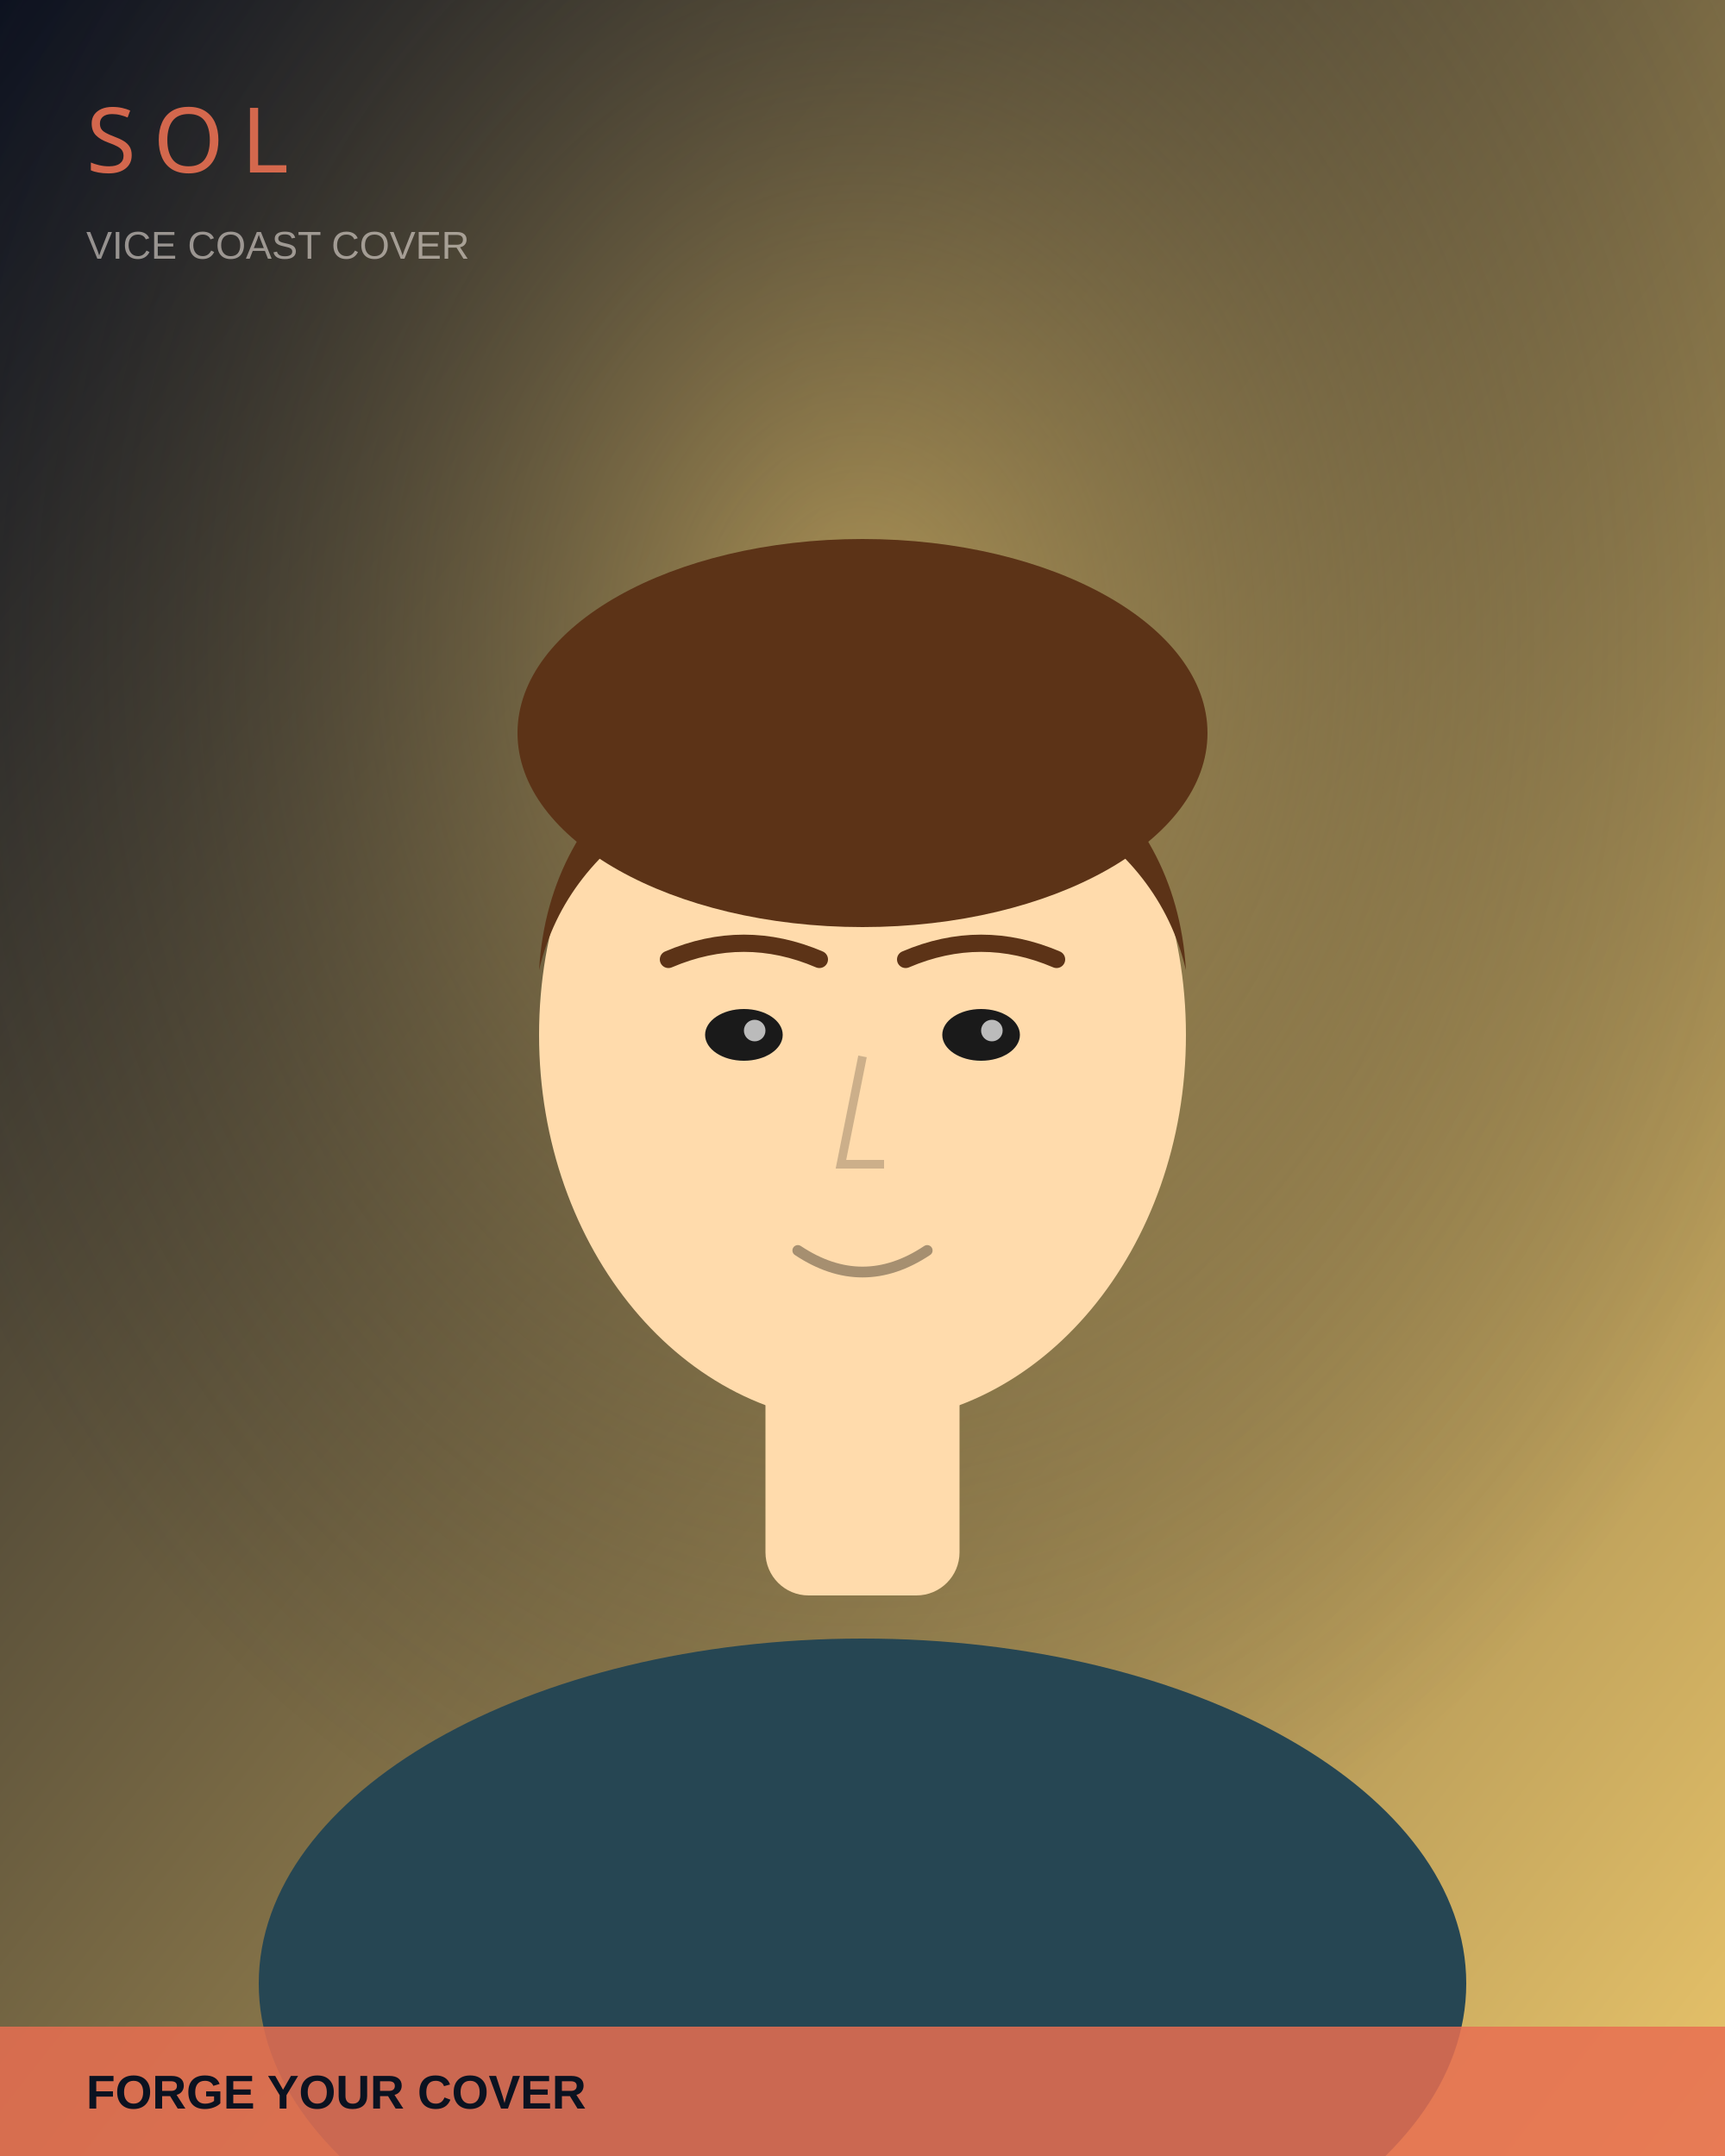
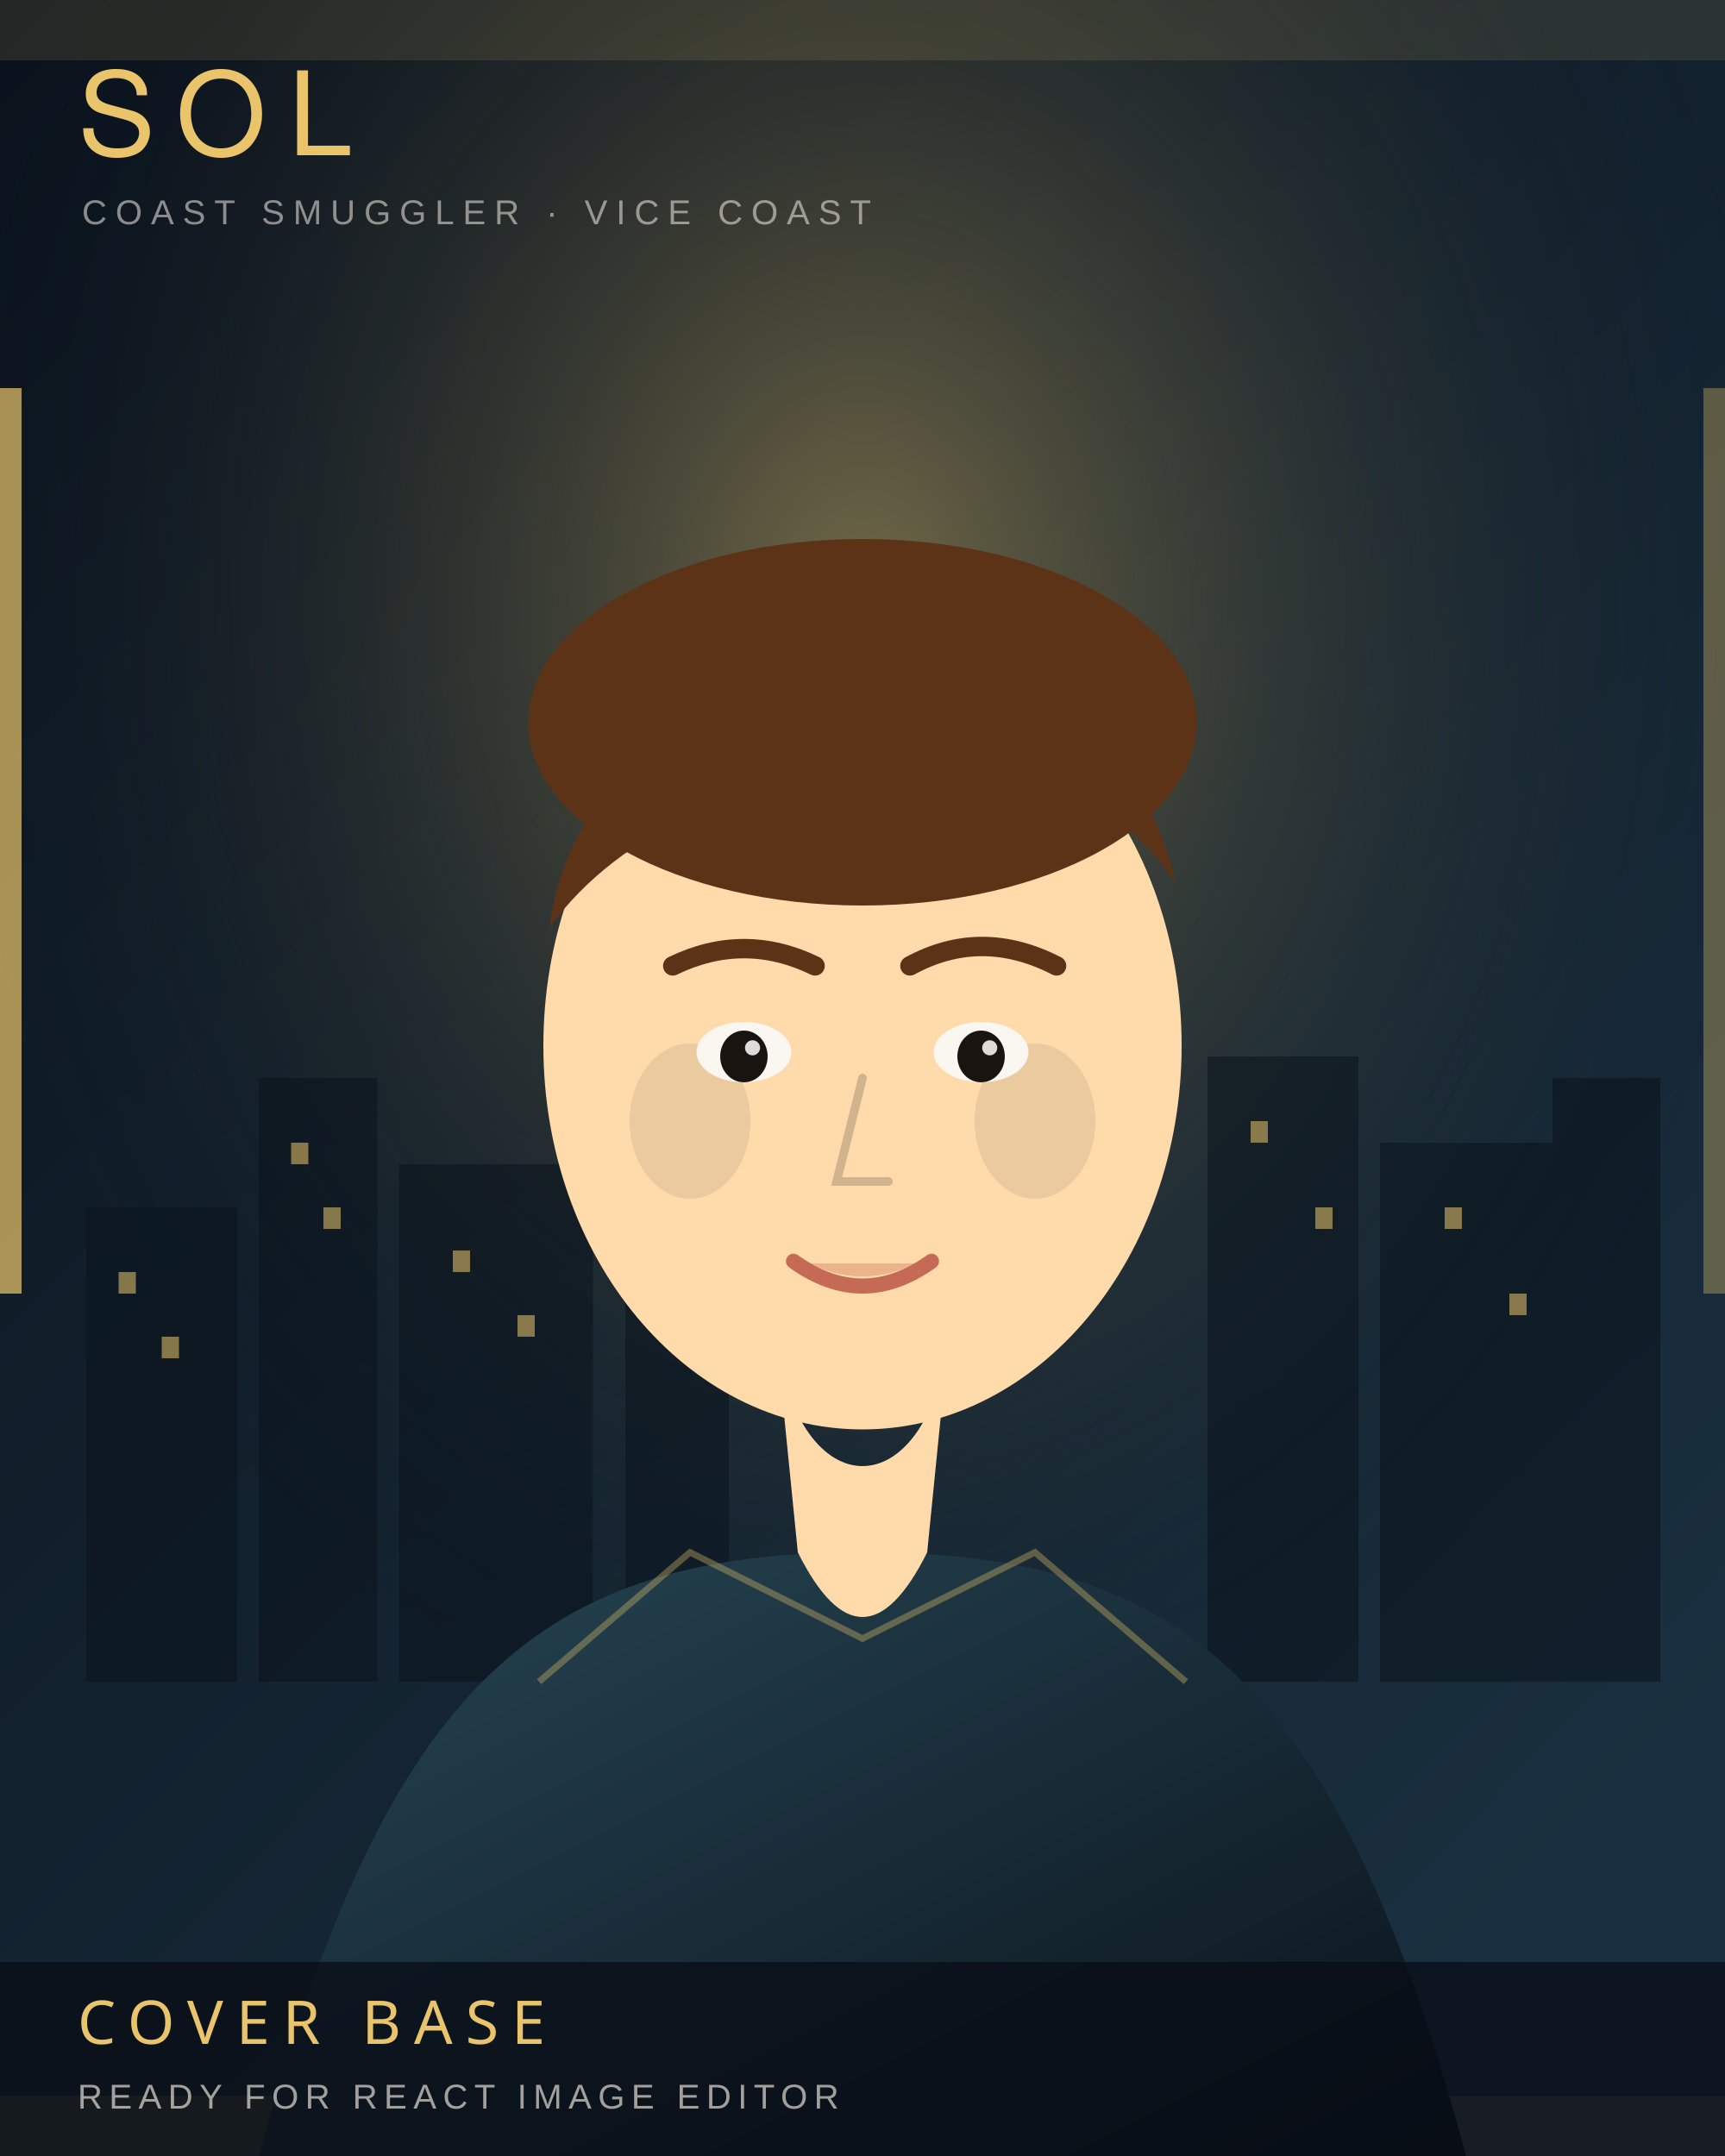
<svg xmlns="http://www.w3.org/2000/svg" width="800" height="1000" viewBox="0 0 800 1000">
  <defs>
-     <linearGradient id="bg" x1="0" y1="0" x2="1" y2="1">
-       <stop offset="0%" stop-color="#0D1220" />
-       <stop offset="100%" stop-color="#E9C46A" />
+     <linearGradient id="bg" x1="0" y1="0" x2="0.8" y2="1">
+       <stop offset="0%" stop-color="#0a121c" />
+       <stop offset="100%" stop-color="#1a3040" />
    </linearGradient>
-     <radialGradient id="glow" cx="50%" cy="30%" r="60%">
-       <stop offset="0%" stop-color="#E9C46A" stop-opacity="0.55" />
-       <stop offset="100%" stop-color="#0D1220" stop-opacity="0" />
+     <linearGradient id="skyline" x1="0" y1="0" x2="0" y2="1">
+       <stop offset="0%" stop-color="#e9c46a" stop-opacity="0.35" />
+       <stop offset="100%" stop-color="#e9c46a" stop-opacity="0" />
+     </linearGradient>
+     <radialGradient id="halo" cx="50%" cy="28%" r="55%">
+       <stop offset="0%" stop-color="#e9c46a" stop-opacity="0.45" />
+       <stop offset="100%" stop-color="#0a121c" stop-opacity="0" />
    </radialGradient>
+     <linearGradient id="shirtGrad" x1="0" y1="0" x2="1" y2="1">
+       <stop offset="0%" stop-color="#264653" />
+       <stop offset="100%" stop-color="#0a121c" />
+     </linearGradient>
  </defs>
  <rect width="800" height="1000" fill="url(#bg)" />
-   <rect width="800" height="1000" fill="url(#glow)" />
-   <text x="40" y="80" font-family="Arial Black, sans-serif" font-size="42" fill="#E76F51" opacity="0.9" letter-spacing="8">SOL</text>
-   <text x="40" y="120" font-family="Arial, sans-serif" font-size="18" fill="#F5EDE6" opacity="0.55">VICE COAST COVER</text>
-   <ellipse cx="400" cy="920" rx="280" ry="160" fill="#264653" />
-   <rect x="355" y="620" width="90" height="120" rx="20" fill="#FFDBAC" />
-   <ellipse cx="400" cy="480" rx="150" ry="180" fill="#FFDBAC" />
-   <path d="M250 450 C260 280 540 280 550 450 C520 320 280 320 250 450 Z" fill="#5C3317" />
-   <ellipse cx="400" cy="340" rx="160" ry="90" fill="#5C3317" />
-   <ellipse cx="345" cy="480" rx="18" ry="12" fill="#1a1a1a" />
-   <ellipse cx="455" cy="480" rx="18" ry="12" fill="#1a1a1a" />
-   <circle cx="350" cy="478" r="5" fill="#fff" opacity="0.7" />
-   <circle cx="460" cy="478" r="5" fill="#fff" opacity="0.7" />
-   <path d="M310 445 Q345 430 380 445" stroke="#5C3317" stroke-width="8" fill="none" stroke-linecap="round" />
-   <path d="M420 445 Q455 430 490 445" stroke="#5C3317" stroke-width="8" fill="none" stroke-linecap="round" />
-   <path d="M400 490 L390 540 L410 540" stroke="#000" stroke-opacity="0.2" stroke-width="4" fill="none" />
-   <path d="M370 580 Q400 600 430 580" stroke="#000" stroke-opacity="0.35" stroke-width="5" fill="none" stroke-linecap="round" />
-   <rect x="0" y="940" width="800" height="60" fill="#E76F51" opacity="0.85" />
-   <text x="40" y="978" font-family="Arial, sans-serif" font-size="22" fill="#0B1220" font-weight="700">FORGE YOUR COVER</text>
+   <rect width="800" height="1000" fill="url(#halo)" />
+   <g opacity="0.55" fill="#0a121c">
+     <rect x="40" y="560" width="70" height="220" />
+     <rect x="120" y="500" width="55" height="280" />
+     <rect x="185" y="540" width="90" height="240" />
+     <rect x="290" y="470" width="48" height="310" />
+     <rect x="560" y="490" width="70" height="290" />
+     <rect x="640" y="530" width="95" height="250" />
+     <rect x="720" y="500" width="50" height="280" />
+   </g>
+   <g fill="#e9c46a" opacity="0.55">
+     <rect x="55" y="590" width="8" height="10" />
+     <rect x="75" y="620" width="8" height="10" />
+     <rect x="135" y="530" width="8" height="10" />
+     <rect x="150" y="560" width="8" height="10" />
+     <rect x="210" y="580" width="8" height="10" />
+     <rect x="240" y="610" width="8" height="10" />
+     <rect x="580" y="520" width="8" height="10" />
+     <rect x="610" y="560" width="8" height="10" />
+     <rect x="670" y="560" width="8" height="10" />
+     <rect x="700" y="600" width="8" height="10" />
+   </g>
+   <rect x="0" y="0" width="800" height="28" fill="#e9c46a" opacity="0.12" />
+   <rect x="0" y="972" width="800" height="28" fill="#e9c46a" opacity="0.18" />
+   <text x="36" y="72" font-family="Arial Black, Helvetica, sans-serif" font-size="54" fill="#e9c46a" letter-spacing="10">SOL</text>
+   <text x="38" y="104" font-family="Arial, sans-serif" font-size="16" fill="#f4ebe1" opacity="0.55" letter-spacing="4">COAST SMUGGLER · VICE COAST</text>
+   <path d="M120 1000 C180 780 250 720 400 720 C550 720 620 780 680 1000 Z" fill="url(#shirtGrad)" />
+   <path d="M250 780 L320 720 L400 760 L480 720 L550 780" fill="none" stroke="#e9c46a" stroke-width="3" opacity="0.35" />
+   <path d="M360 620 C370 700 430 700 440 620 L430 720 C410 760 390 760 370 720 Z" fill="#ffdbac" />
+   <ellipse cx="400" cy="485" rx="148" ry="178" fill="#ffdbac" />
+   <ellipse cx="320" cy="520" rx="28" ry="36" fill="#000" opacity="0.08" />
+   <ellipse cx="480" cy="520" rx="28" ry="36" fill="#000" opacity="0.08" />
+   <path d="M255 430 C270 290 520 270 545 410 C500 330 320 340 255 430 Z" fill="#5c3317" />
+   <ellipse cx="400" cy="335" rx="155" ry="85" fill="#5c3317" />
+   <path d="M312 448 Q345 432 378 448" stroke="#5c3317" stroke-width="9" fill="none" stroke-linecap="round" />
+   <path d="M422 448 Q455 430 490 448" stroke="#5c3317" stroke-width="9" fill="none" stroke-linecap="round" />
+   <ellipse cx="345" cy="488" rx="22" ry="14" fill="#faf6f0" />
+   <ellipse cx="455" cy="488" rx="22" ry="14" fill="#faf6f0" />
+   <ellipse cx="345" cy="490" rx="11" ry="12" fill="#1a1410" />
+   <ellipse cx="455" cy="490" rx="11" ry="12" fill="#1a1410" />
+   <circle cx="349" cy="486" r="3.5" fill="#fff" opacity="0.85" />
+   <circle cx="459" cy="486" r="3.5" fill="#fff" opacity="0.85" />
+   <path d="M400 500 L388 548 L412 548" stroke="#000" stroke-opacity="0.18" stroke-width="4" fill="none" stroke-linecap="round" />
+   <path d="M368 585 Q400 608 432 585" stroke="#c56a54" stroke-width="7" fill="none" stroke-linecap="round" />
+   <path d="M375 586 Q400 598 425 586" fill="#c56a54" opacity="0.35" />
+   <rect x="0" y="180" width="10" height="420" fill="#e9c46a" opacity="0.7" />
+   <rect x="790" y="180" width="10" height="420" fill="#e9c46a" opacity="0.35" />
+   <rect x="0" y="910" width="800" height="90" fill="#070b14" opacity="0.72" />
+   <text x="36" y="948" font-family="Arial Black, sans-serif" font-size="28" fill="#e9c46a" letter-spacing="6">COVER BASE</text>
+   <text x="36" y="978" font-family="Arial, sans-serif" font-size="16" fill="#f4ebe1" opacity="0.65" letter-spacing="3">READY FOR REACT IMAGE EDITOR</text>
</svg>
